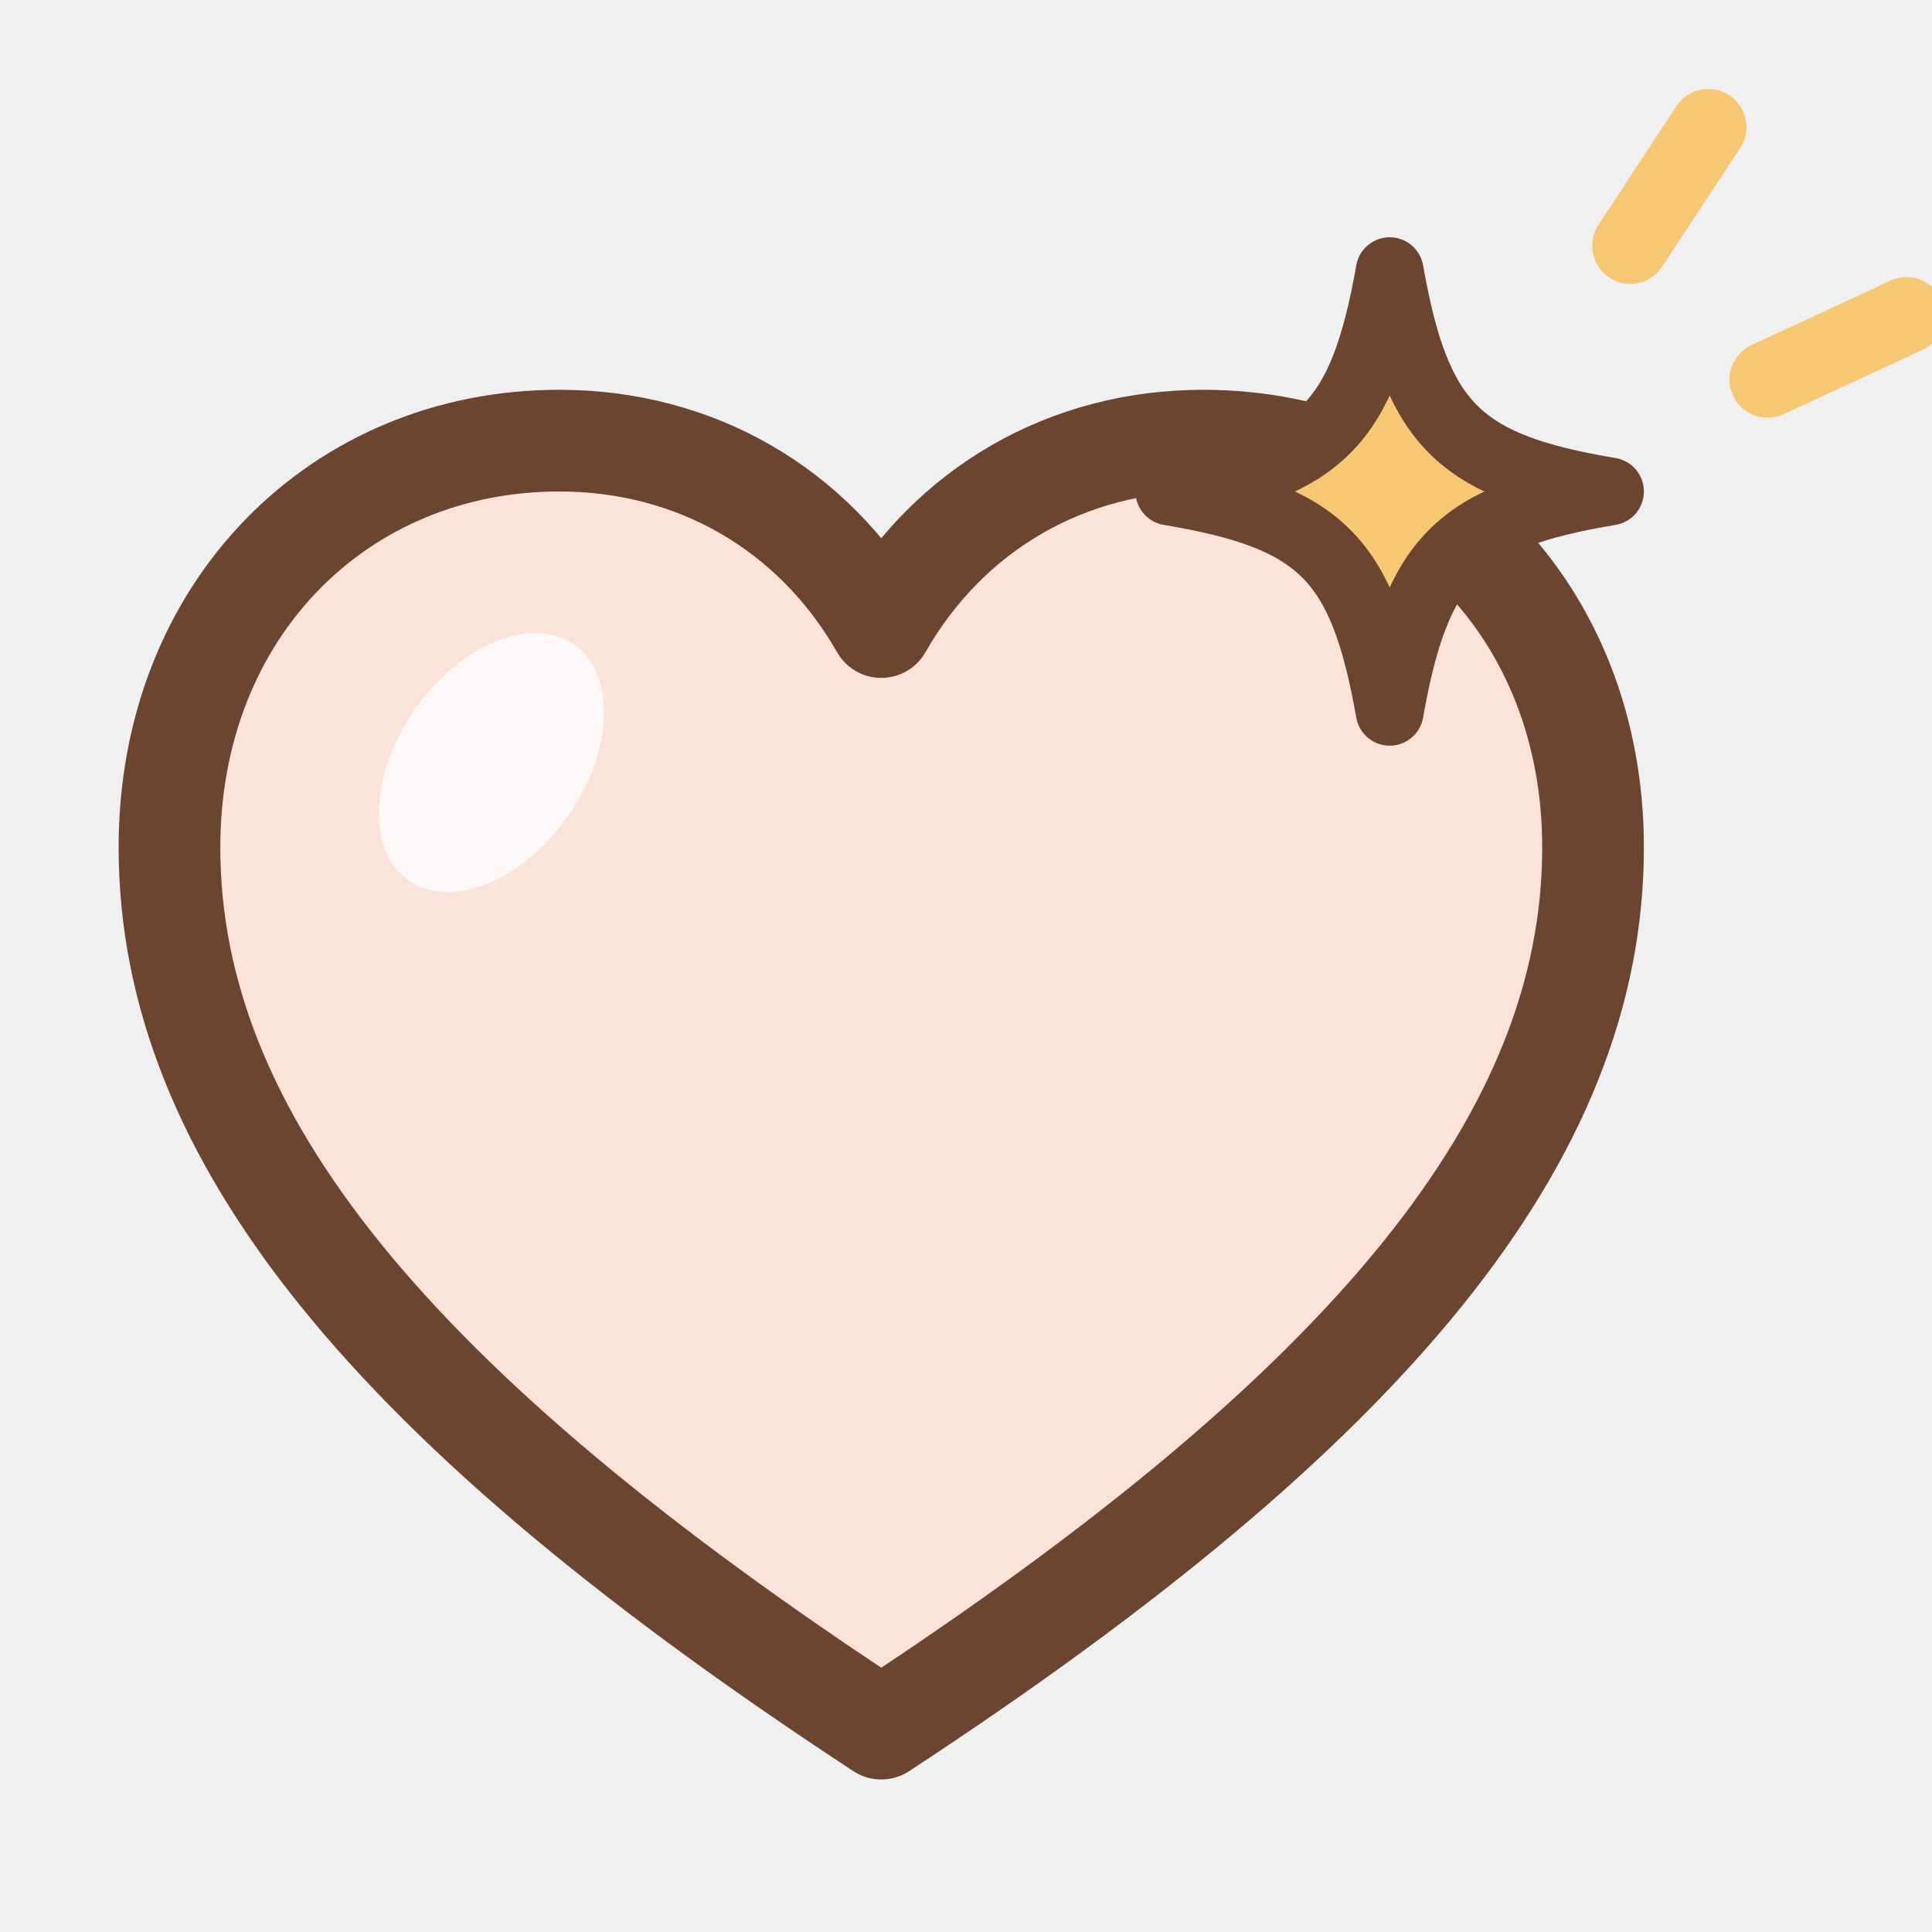
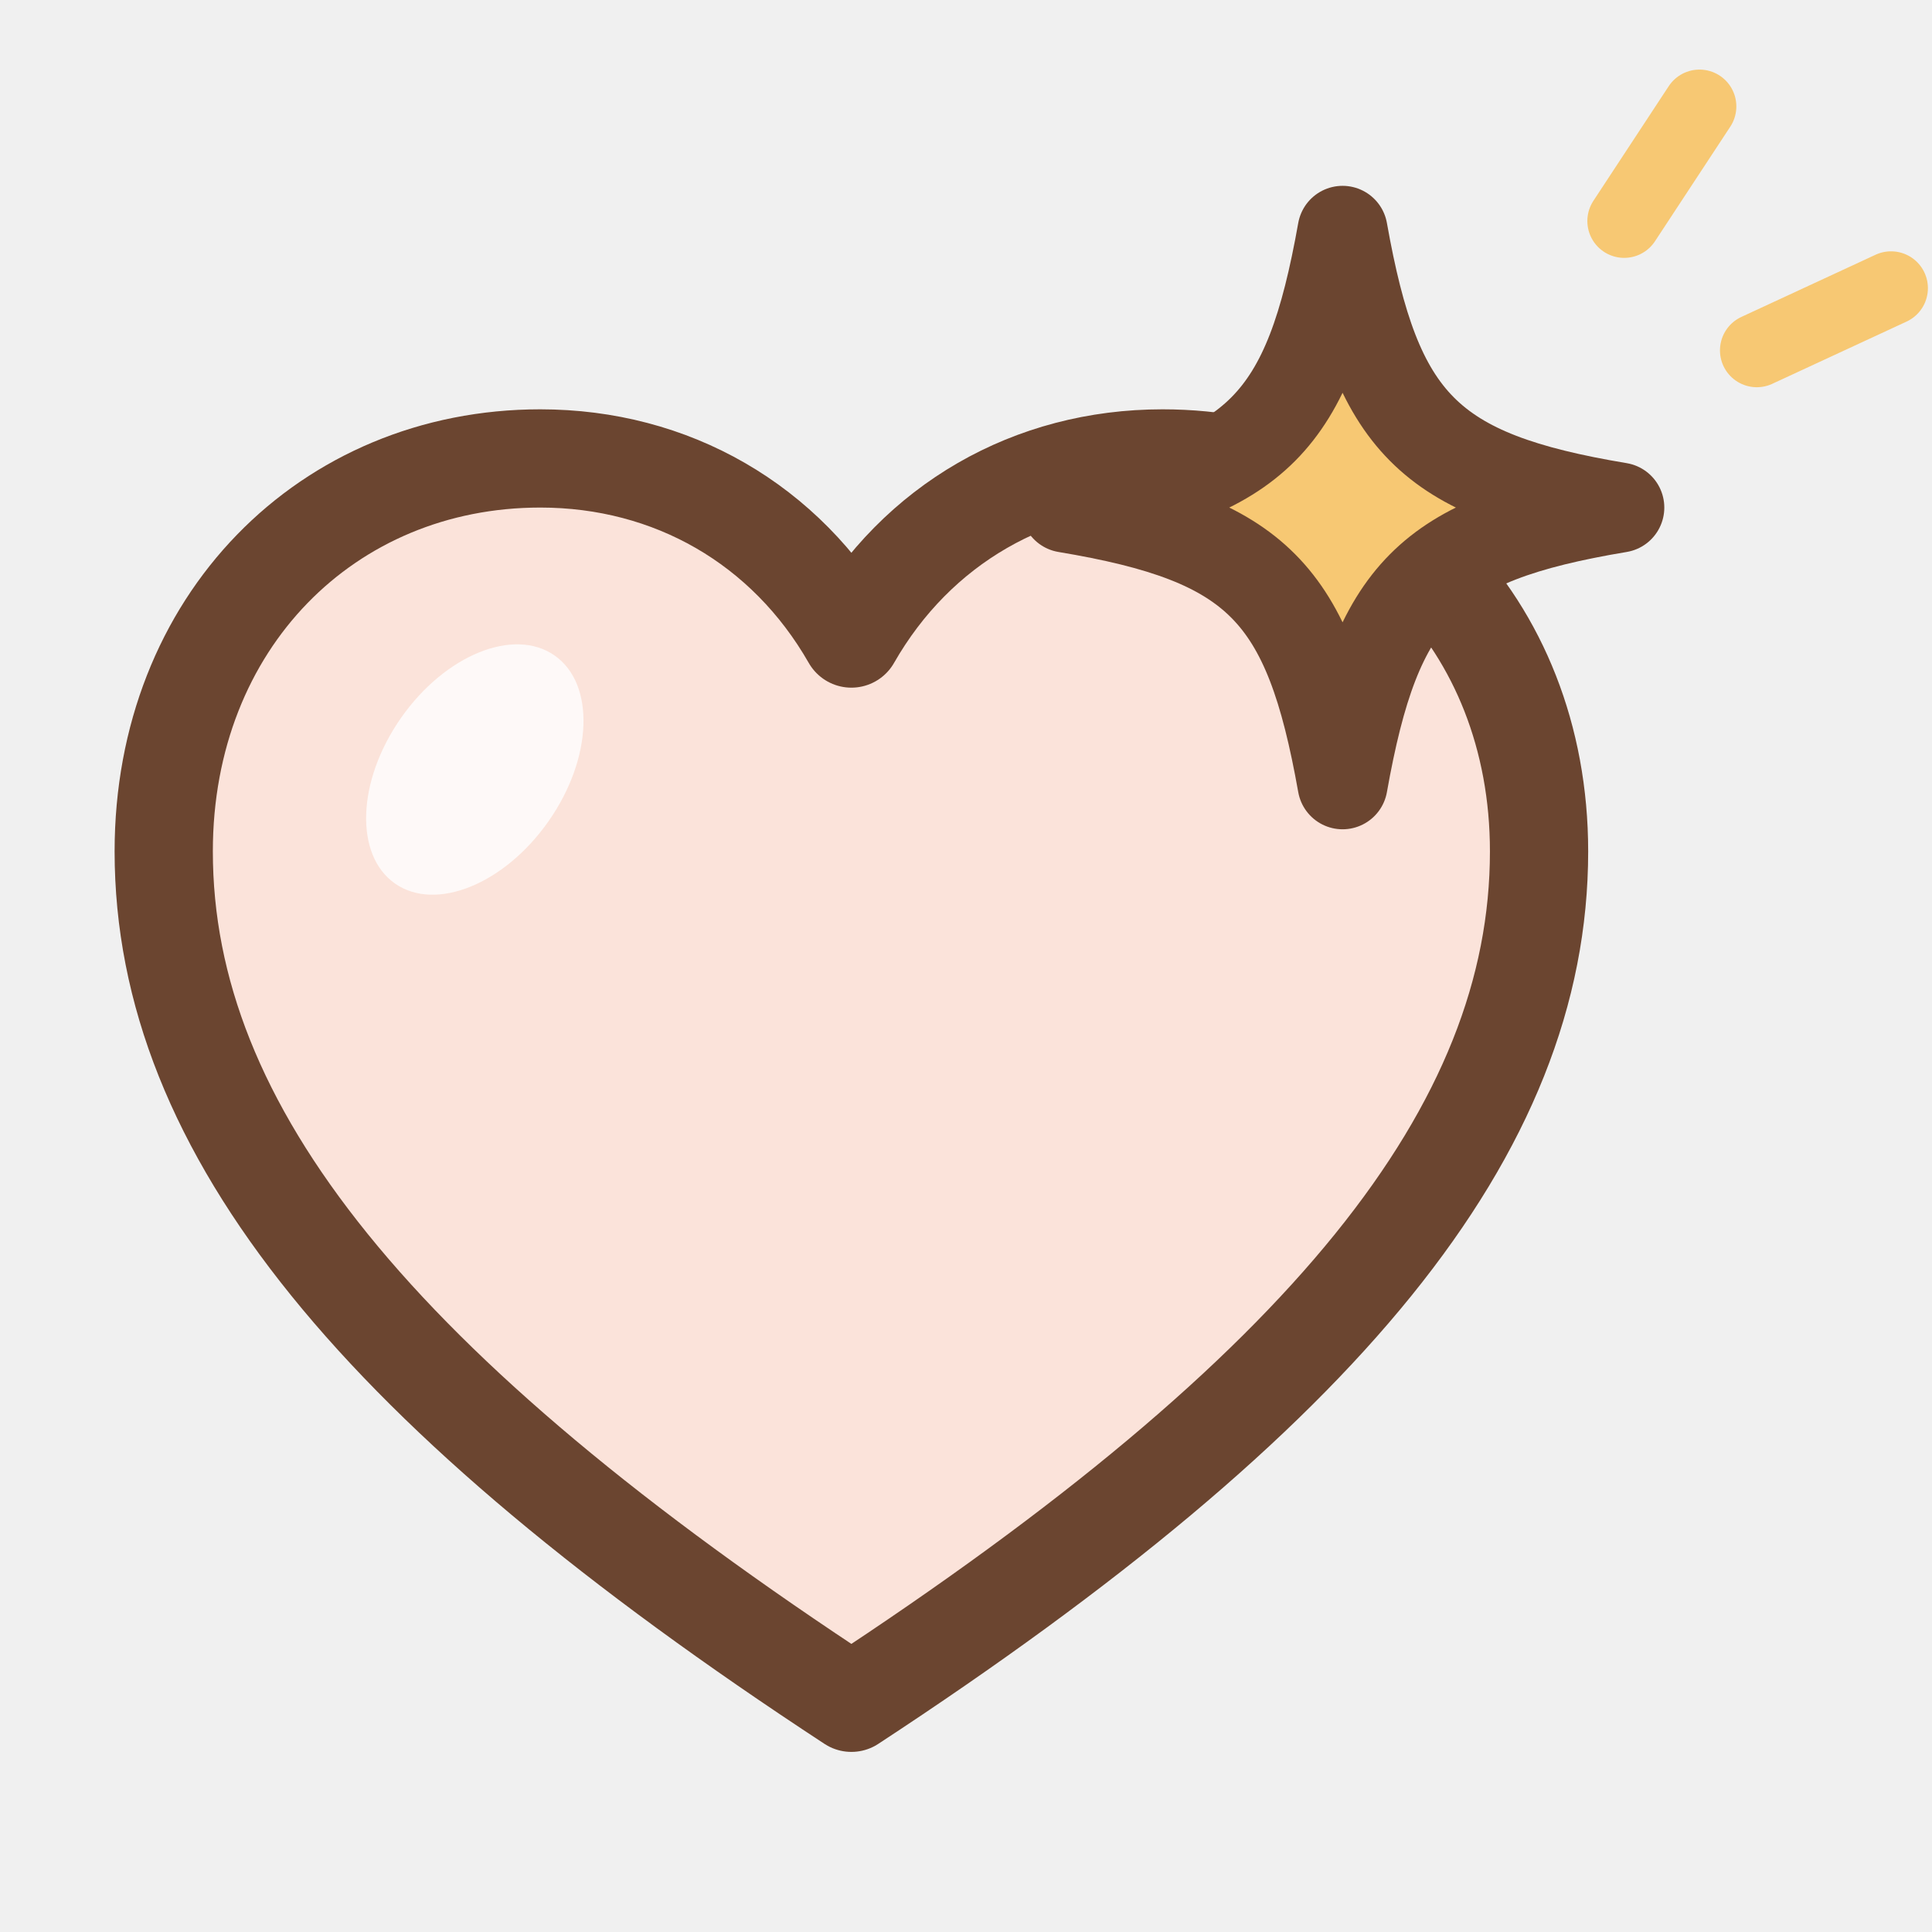
- <svg xmlns="http://www.w3.org/2000/svg" viewBox="-2 -14 114 114">
+ <svg xmlns="http://www.w3.org/2000/svg" viewBox="-2 -16 118 118">
  <path d="M50 88C21 69 8 53 8 36 8 22 18 12 31 12c8 0 15 4 19 11 4-7 11-11 19-11 13 0 23 10 23 24 0 17-13 33-42 52z" fill="#FBE3DA" stroke="#6B4530" stroke-width="6" stroke-linejoin="round" />
  <ellipse cx="27" cy="31" rx="5.5" ry="8.5" transform="rotate(35 27 31)" fill="#FFFFFF" opacity=".8" />
-   <path d="M80 2C81.6 11 84 13.5 93 15 84 16.5 81.6 19 80 28 78.4 19 76 16.5 67 15 76 13.5 78.4 11 80 2Z" fill="#F7C873" stroke="#6B4530" stroke-width="4" stroke-linejoin="round" />
-   <path d="M94.2 0.5 98.8 -6.5M102.3 8.4 110.5 4.6" stroke="#F7C873" stroke-width="4.5" stroke-linecap="round" />
+   <path d="M80 -1.9C82.08 9.8 85.2 13.05 96.9 15 85.2 16.95 82.08 20.2 80 31.9 77.92 20.2 74.8 16.95 63.1 15 74.8 13.05 77.92 9.8 80 -1.9Z" fill="#F7C873" stroke="#6B4530" stroke-width="5.5" stroke-linejoin="round" />
+   <path d="M97.2 -2.5 101.8 -9.5M105.3 5.4 113.5 1.6" stroke="#F7C873" stroke-width="4.5" stroke-linecap="round" />
</svg>
